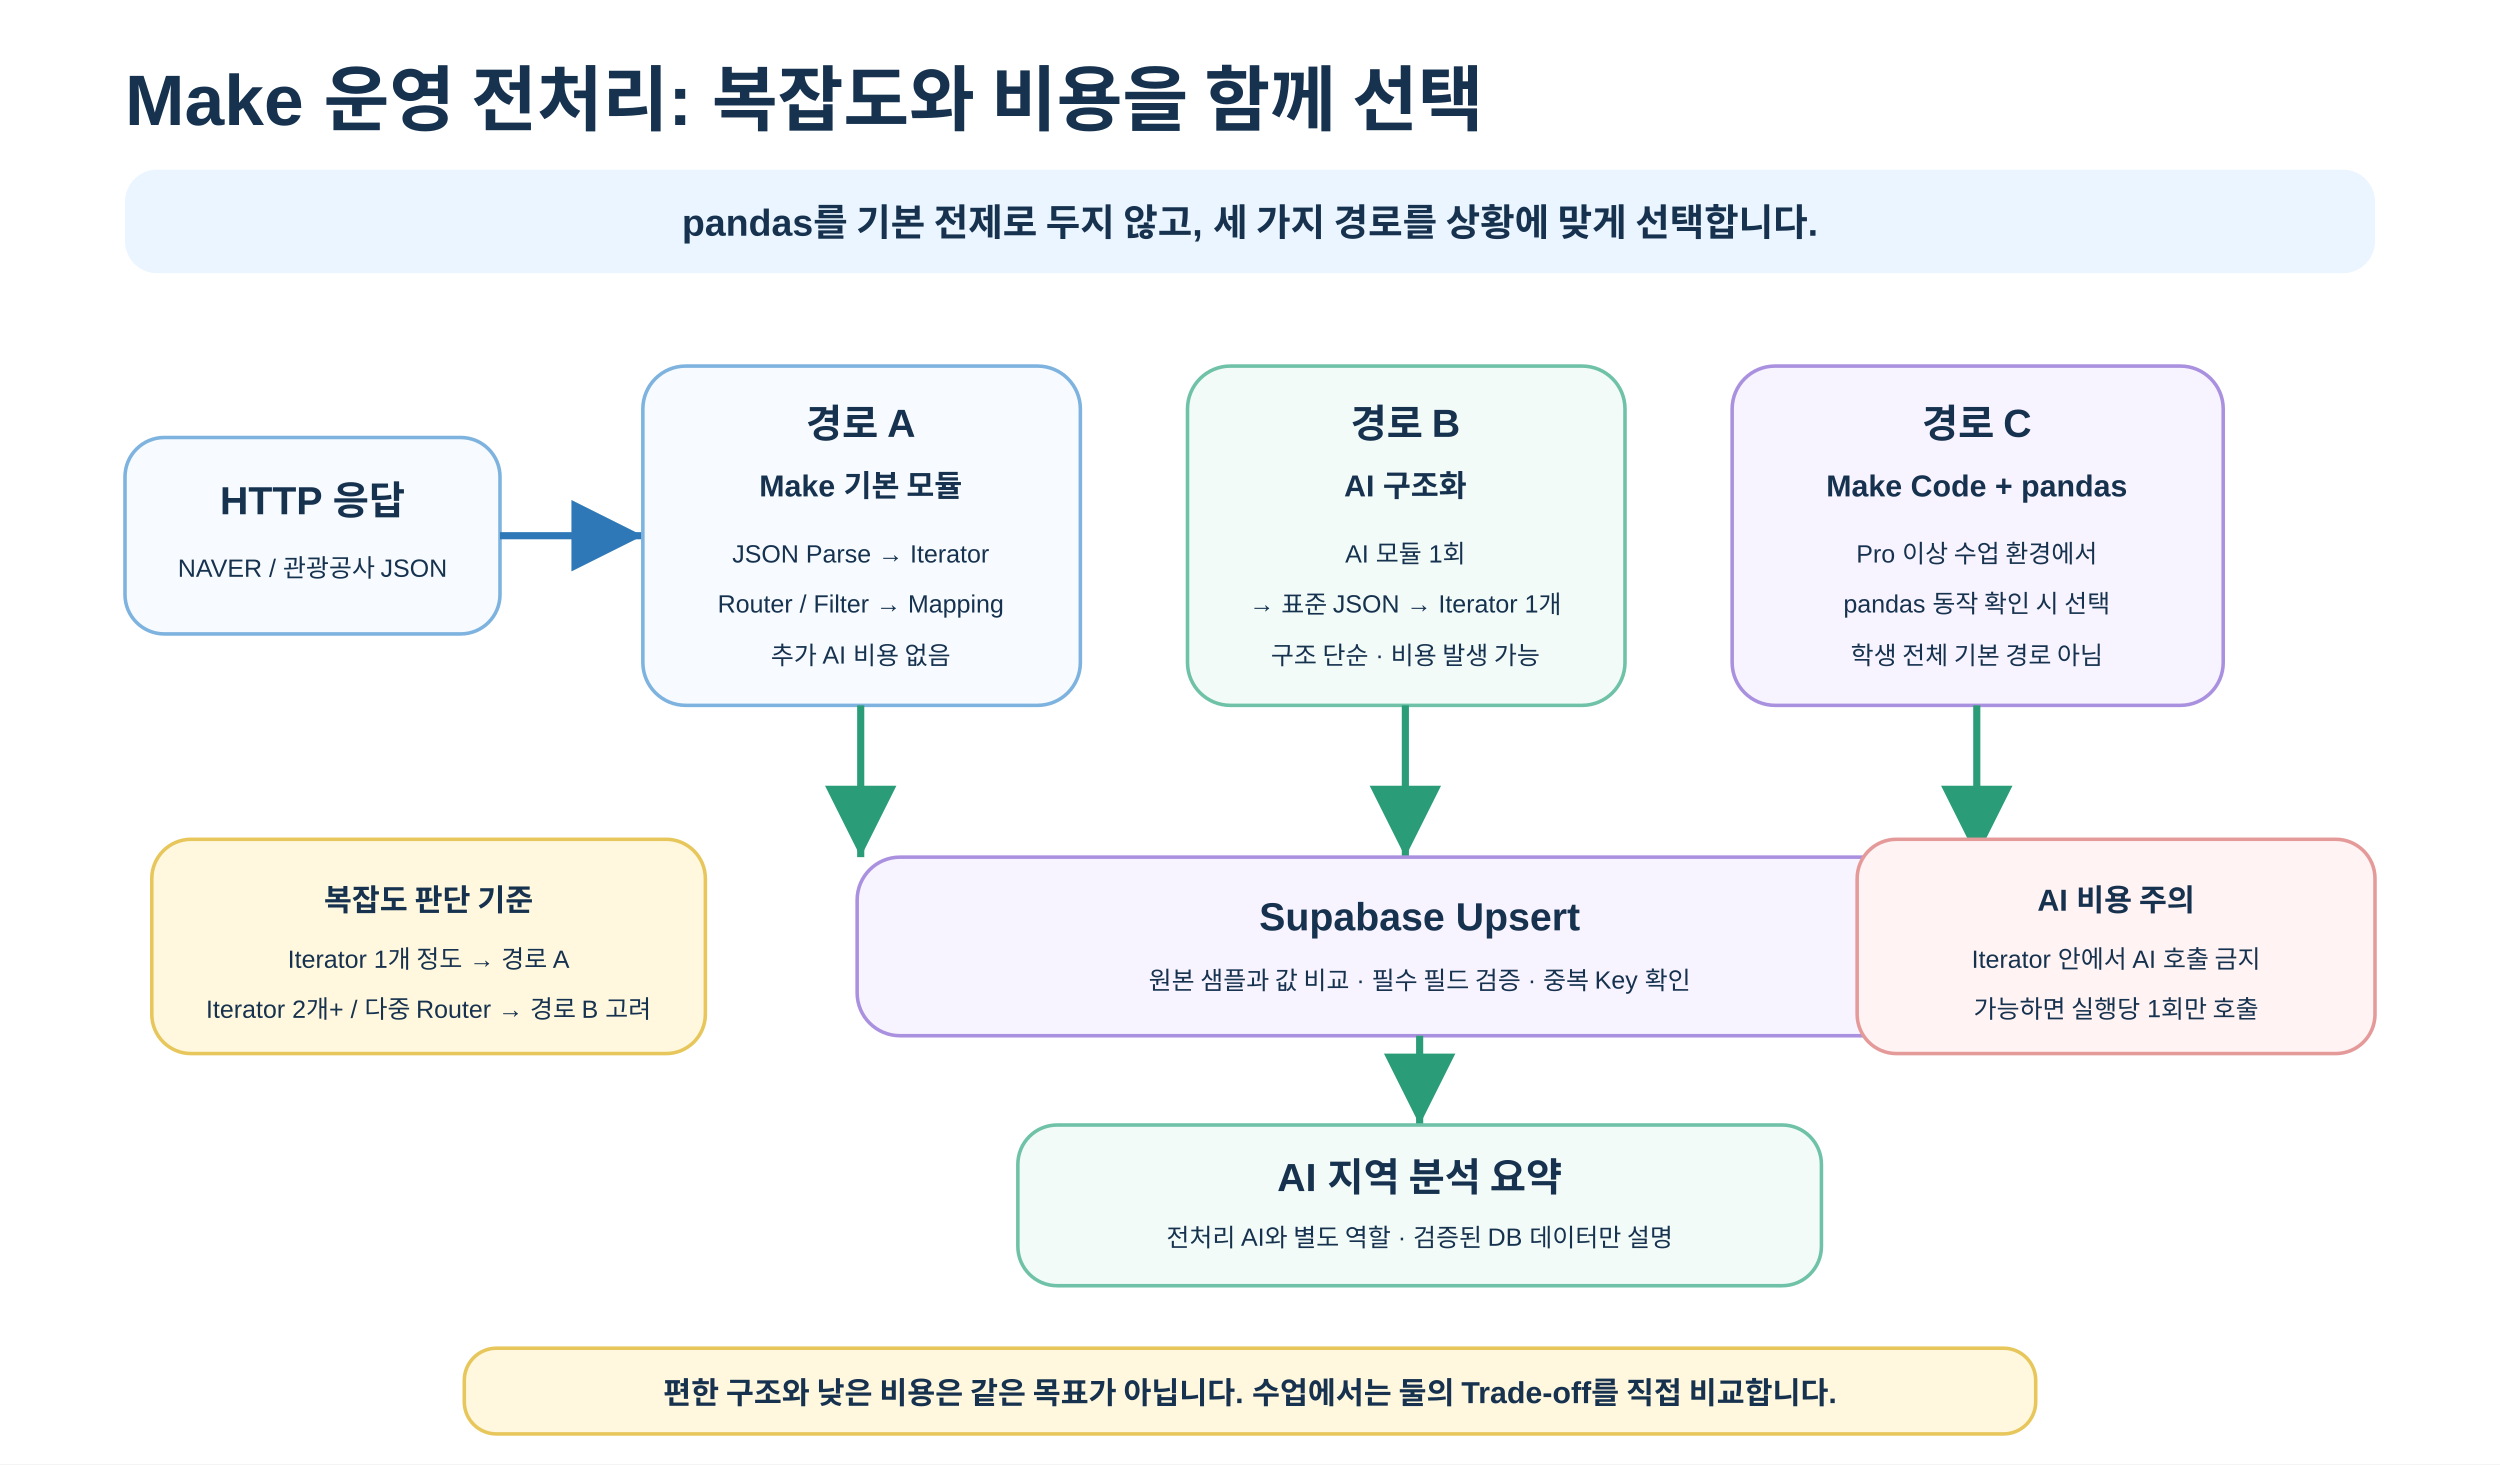
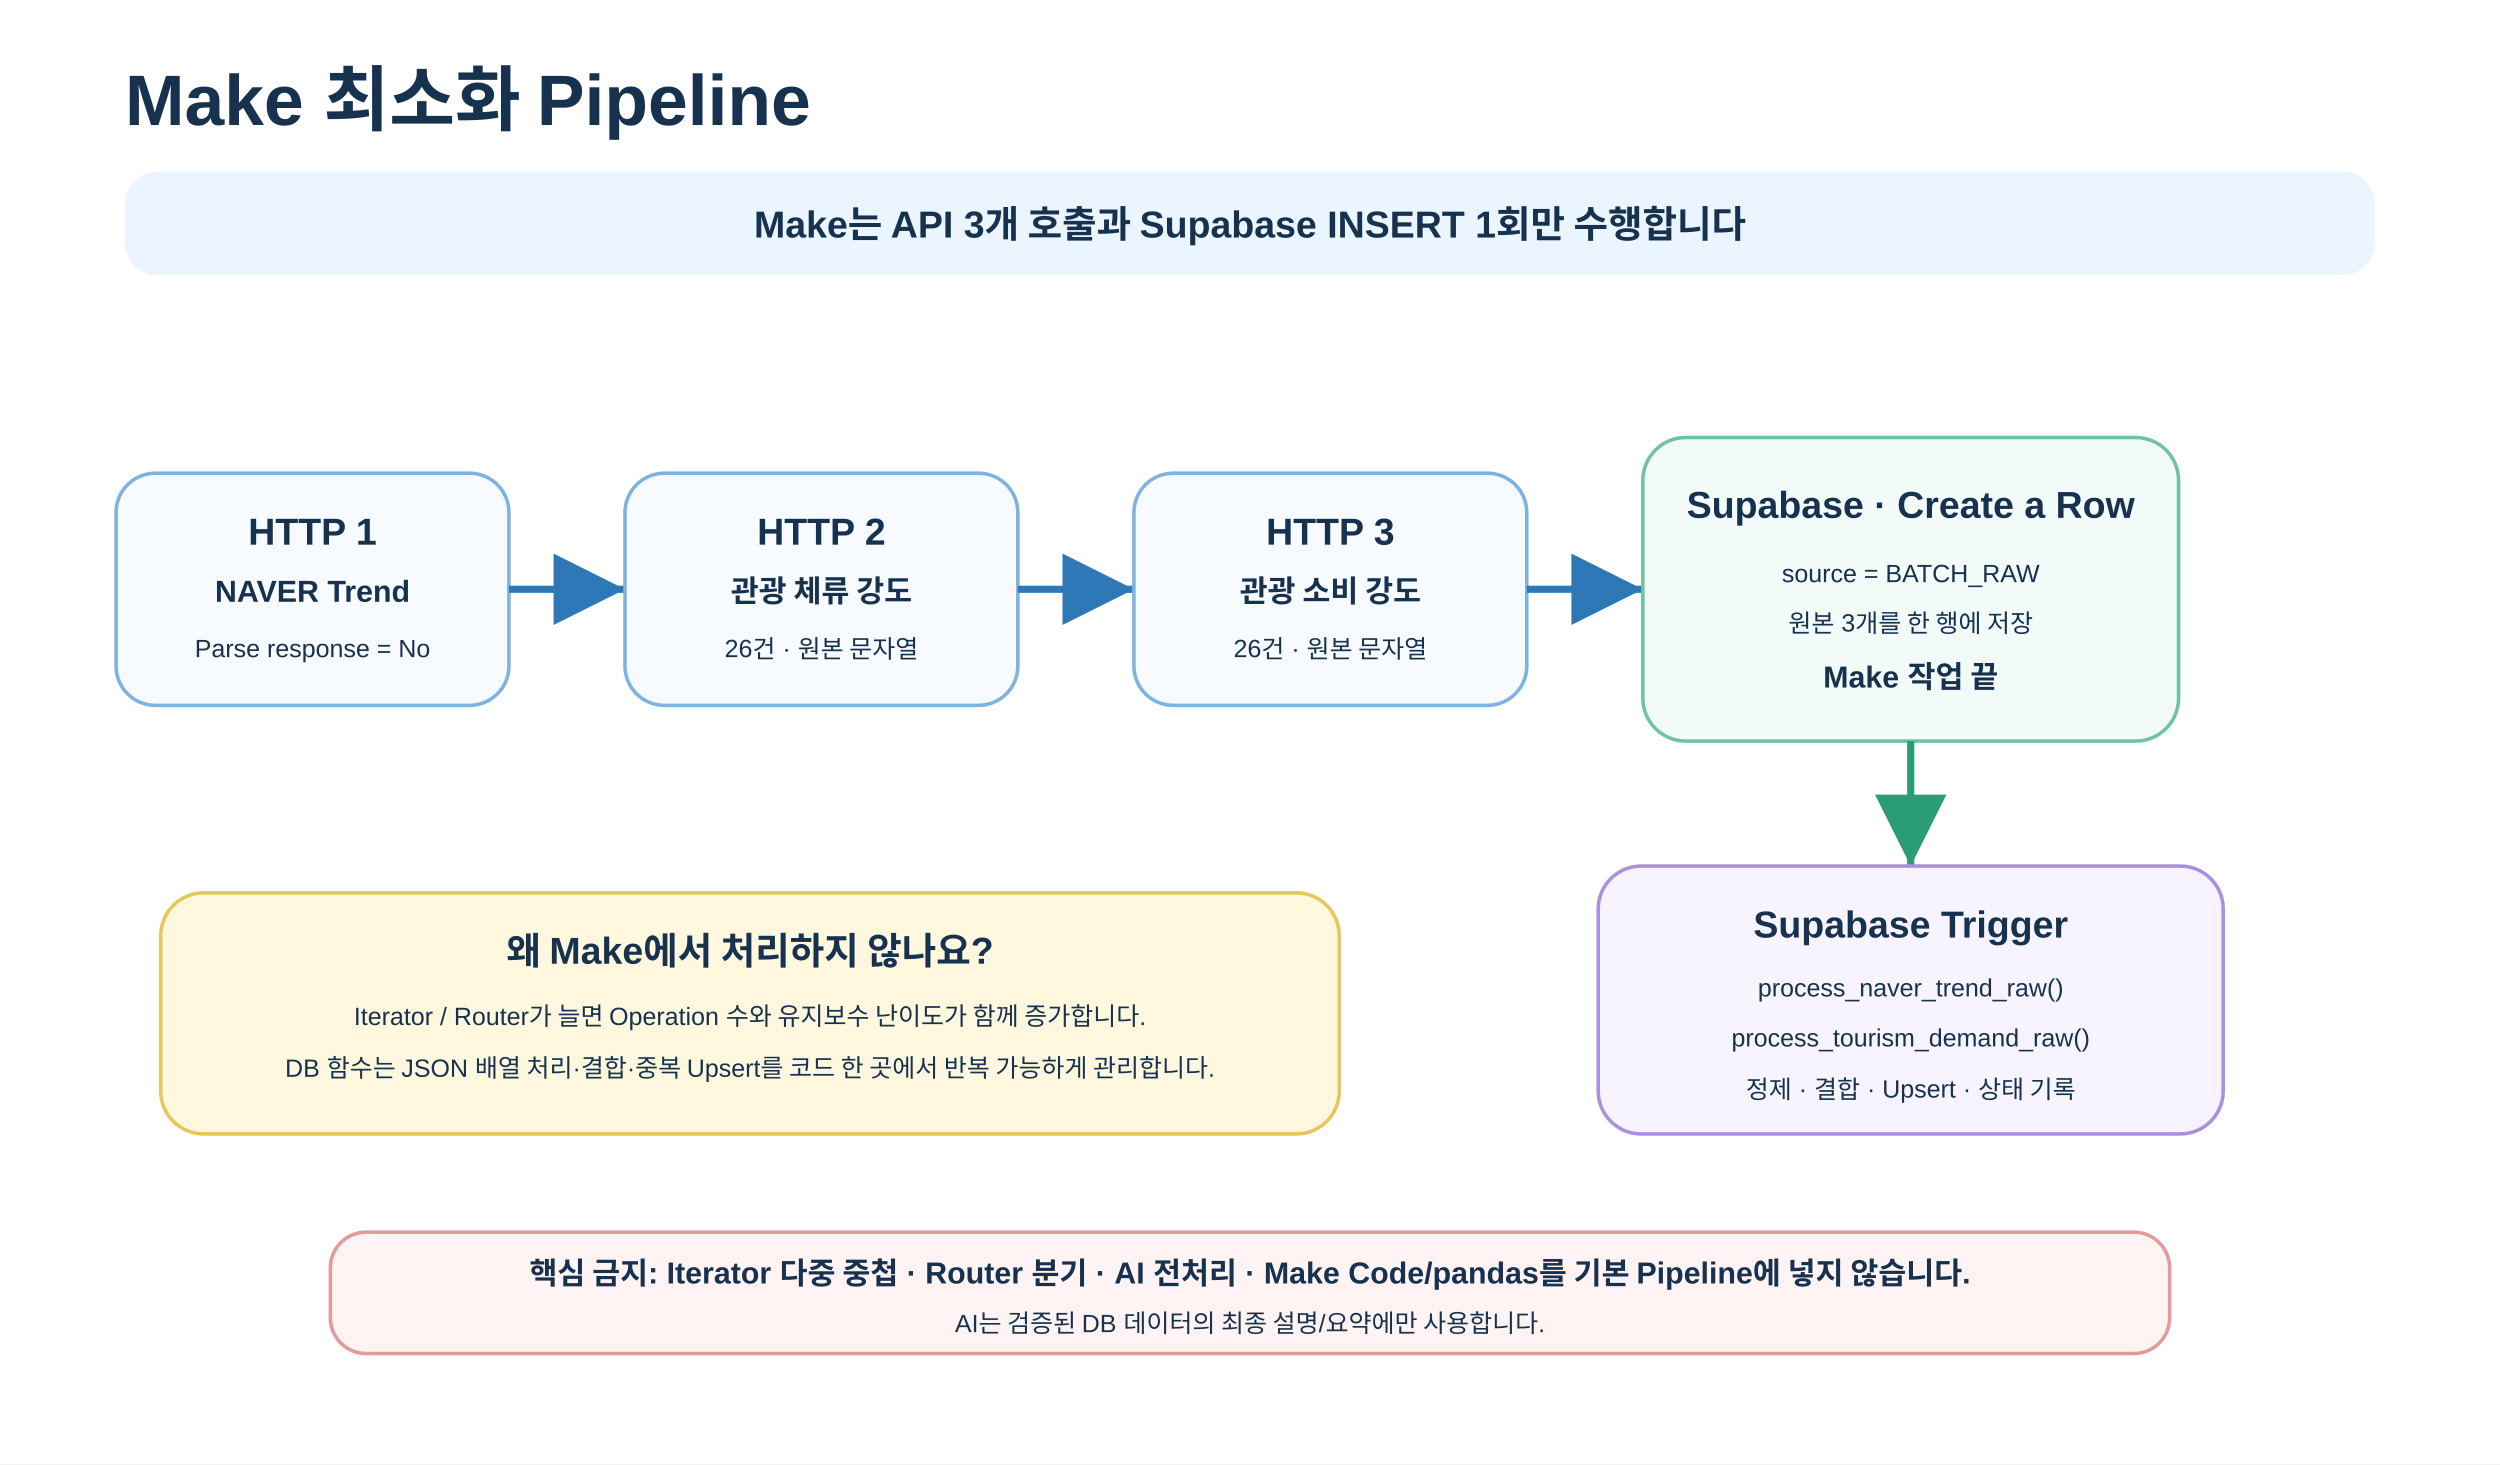
<svg xmlns="http://www.w3.org/2000/svg" width="1400" height="820" viewBox="0 0 1400 820">
-   <rect width="1400" height="820" fill="#ffffff" />
+   <rect width="1400" height="820" fill="#fff" />
  <style>
- .t{font-family:Arial,'Noto Sans KR',sans-serif;fill:#16324f}
- .title{font-size:40px;font-weight:700}.sub{font-size:21px;font-weight:600}.h{font-size:22px;font-weight:700}.b{font-size:17px;font-weight:600}.s{font-size:14px;font-weight:500}
- .box{fill:#f7fbff;stroke:#7eb3df;stroke-width:2}.green{fill:#f2fbf8;stroke:#6fc2a7;stroke-width:2}.purple{fill:#f8f4ff;stroke:#aa91df;stroke-width:2}.warn{fill:#fff8df;stroke:#e7c75c;stroke-width:2}.red{fill:#fff3f3;stroke:#e59a9a;stroke-width:2}
- .a{stroke:#2f78b7;stroke-width:4;fill:none;marker-end:url(#m)}.ag{stroke:#2a9d78;stroke-width:4;fill:none;marker-end:url(#mg)}
+ .t{font-family:Arial,'Noto Sans KR',sans-serif;fill:#16324f}.title{font-size:40px;font-weight:700}.sub{font-size:21px;font-weight:600}.h{font-size:21px;font-weight:700}.b{font-size:17px;font-weight:600}.s{font-size:14px;font-weight:500}
+ .blue{fill:#f7fbff;stroke:#7eb3df;stroke-width:2}.green{fill:#f2fbf8;stroke:#6fc2a7;stroke-width:2}.purple{fill:#f8f4ff;stroke:#aa91df;stroke-width:2}.warn{fill:#fff8df;stroke:#e7c75c;stroke-width:2}.red{fill:#fff3f3;stroke:#e59a9a;stroke-width:2}
+ .a{stroke:#2f78b7;stroke-width:4;fill:none;marker-end:url(#m)}.ag{stroke:#2a9d78;stroke-width:4;fill:none;marker-end:url(#g)}
</style>
  <defs>
    <marker id="m" markerWidth="12" markerHeight="12" refX="10" refY="5" orient="auto">
-       <path d="M0,0 L10,5 L0,10 z" fill="#2f78b7" />
+       <path d="M0,0 L10,5 L0,10z" fill="#2f78b7" />
    </marker>
-     <marker id="mg" markerWidth="12" markerHeight="12" refX="10" refY="5" orient="auto">
-       <path d="M0,0 L10,5 L0,10 z" fill="#2a9d78" />
+     <marker id="g" markerWidth="12" markerHeight="12" refX="10" refY="5" orient="auto">
+       <path d="M0,0 L10,5 L0,10z" fill="#2a9d78" />
    </marker>
  </defs>
-   <text x="70" y="70" class="t title">Make 운영 전처리: 복잡도와 비용을 함께 선택</text>
-   <rect x="70" y="95" width="1260" height="58" rx="18" fill="#eaf5ff" />
-   <text x="700" y="132" text-anchor="middle" class="t sub">pandas를 기본 전제로 두지 않고, 세 가지 경로를 상황에 맞게 선택합니다.</text>
-   <rect x="70" y="245" width="210" height="110" rx="22" class="box" />
-   <text x="175" y="288" text-anchor="middle" class="t h">HTTP 응답</text>
-   <text x="175" y="323" text-anchor="middle" class="t s">NAVER / 관광공사 JSON</text>
-   <path d="M280 300 L360 300" class="a" />
-   <rect x="360" y="205" width="245" height="190" rx="24" class="box" />
-   <text x="482" y="245" text-anchor="middle" class="t h">경로 A</text>
-   <text x="482" y="278" text-anchor="middle" class="t b">Make 기본 모듈</text>
-   <text x="482" y="315" text-anchor="middle" class="t s">JSON Parse → Iterator</text>
-   <text x="482" y="343" text-anchor="middle" class="t s">Router / Filter → Mapping</text>
-   <text x="482" y="372" text-anchor="middle" class="t s">추가 AI 비용 없음</text>
-   <rect x="665" y="205" width="245" height="190" rx="24" class="green" />
-   <text x="787" y="245" text-anchor="middle" class="t h">경로 B</text>
-   <text x="787" y="278" text-anchor="middle" class="t b">AI 구조화</text>
-   <text x="787" y="315" text-anchor="middle" class="t s">AI 모듈 1회</text>
-   <text x="787" y="343" text-anchor="middle" class="t s">→ 표준 JSON → Iterator 1개</text>
-   <text x="787" y="372" text-anchor="middle" class="t s">구조 단순 · 비용 발생 가능</text>
-   <rect x="970" y="205" width="275" height="190" rx="24" class="purple" />
-   <text x="1107" y="245" text-anchor="middle" class="t h">경로 C</text>
-   <text x="1107" y="278" text-anchor="middle" class="t b">Make Code + pandas</text>
-   <text x="1107" y="315" text-anchor="middle" class="t s">Pro 이상 수업 환경에서</text>
-   <text x="1107" y="343" text-anchor="middle" class="t s">pandas 동작 확인 시 선택</text>
-   <text x="1107" y="372" text-anchor="middle" class="t s">학생 전체 기본 경로 아님</text>
-   <path d="M482 395 L482 480" class="ag" />
-   <path d="M787 395 L787 480" class="ag" />
-   <path d="M1107 395 L1107 480" class="ag" />
-   <rect x="480" y="480" width="630" height="100" rx="24" class="purple" />
-   <text x="795" y="521" text-anchor="middle" class="t h">Supabase Upsert</text>
-   <text x="795" y="554" text-anchor="middle" class="t s">원본 샘플과 값 비교 · 필수 필드 검증 · 중복 Key 확인</text>
-   <path d="M795 580 L795 630" class="ag" />
-   <rect x="570" y="630" width="450" height="90" rx="22" class="green" />
-   <text x="795" y="667" text-anchor="middle" class="t h">AI 지역 분석 요약</text>
-   <text x="795" y="698" text-anchor="middle" class="t s">전처리 AI와 별도 역할 · 검증된 DB 데이터만 설명</text>
-   <rect x="85" y="470" width="310" height="120" rx="22" class="warn" />
-   <text x="240" y="510" text-anchor="middle" class="t b">복잡도 판단 기준</text>
-   <text x="240" y="542" text-anchor="middle" class="t s">Iterator 1개 정도 → 경로 A</text>
-   <text x="240" y="570" text-anchor="middle" class="t s">Iterator 2개+ / 다중 Router → 경로 B 고려</text>
-   <rect x="1040" y="470" width="290" height="120" rx="22" class="red" />
-   <text x="1185" y="510" text-anchor="middle" class="t b">AI 비용 주의</text>
-   <text x="1185" y="542" text-anchor="middle" class="t s">Iterator 안에서 AI 호출 금지</text>
-   <text x="1185" y="570" text-anchor="middle" class="t s">가능하면 실행당 1회만 호출</text>
-   <rect x="260" y="755" width="880" height="48" rx="18" class="warn" />
-   <text x="700" y="786" text-anchor="middle" class="t b">편한 구조와 낮은 비용은 같은 목표가 아닙니다. 수업에서는 둘의 Trade-off를 직접 비교합니다.</text>
+   <text x="70" y="70" class="t title">Make 최소화 Pipeline</text>
+   <rect x="70" y="96" width="1260" height="58" rx="18" fill="#eaf5ff" />
+   <text x="700" y="133" text-anchor="middle" class="t sub">Make는 API 3개 호출과 Supabase INSERT 1회만 수행합니다</text>
+   <rect x="65" y="265" width="220" height="130" rx="22" class="blue" />
+   <text x="175" y="305" text-anchor="middle" class="t h">HTTP 1</text>
+   <text x="175" y="337" text-anchor="middle" class="t b">NAVER Trend</text>
+   <text x="175" y="368" text-anchor="middle" class="t s">Parse response = No</text>
+   <path d="M285 330 L350 330" class="a" />
+   <rect x="350" y="265" width="220" height="130" rx="22" class="blue" />
+   <text x="460" y="305" text-anchor="middle" class="t h">HTTP 2</text>
+   <text x="460" y="337" text-anchor="middle" class="t b">관광 체류 강도</text>
+   <text x="460" y="368" text-anchor="middle" class="t s">26건 · 원본 문자열</text>
+   <path d="M570 330 L635 330" class="a" />
+   <rect x="635" y="265" width="220" height="130" rx="22" class="blue" />
+   <text x="745" y="305" text-anchor="middle" class="t h">HTTP 3</text>
+   <text x="745" y="337" text-anchor="middle" class="t b">관광 소비 강도</text>
+   <text x="745" y="368" text-anchor="middle" class="t s">26건 · 원본 문자열</text>
+   <path d="M855 330 L920 330" class="a" />
+   <rect x="920" y="245" width="300" height="170" rx="24" class="green" />
+   <text x="1070" y="290" text-anchor="middle" class="t h">Supabase · Create a Row</text>
+   <text x="1070" y="326" text-anchor="middle" class="t s">source = BATCH_RAW</text>
+   <text x="1070" y="354" text-anchor="middle" class="t s">원본 3개를 한 행에 저장</text>
+   <text x="1070" y="385" text-anchor="middle" class="t b">Make 작업 끝</text>
+   <path d="M1070 415 L1070 485" class="ag" />
+   <rect x="895" y="485" width="350" height="150" rx="24" class="purple" />
+   <text x="1070" y="525" text-anchor="middle" class="t h">Supabase Trigger</text>
+   <text x="1070" y="558" text-anchor="middle" class="t s">process_naver_trend_raw()</text>
+   <text x="1070" y="586" text-anchor="middle" class="t s">process_tourism_demand_raw()</text>
+   <text x="1070" y="615" text-anchor="middle" class="t s">정제 · 결합 · Upsert · 상태 기록</text>
+   <rect x="90" y="500" width="660" height="135" rx="24" class="warn" />
+   <text x="420" y="540" text-anchor="middle" class="t h">왜 Make에서 처리하지 않나요?</text>
+   <text x="420" y="574" text-anchor="middle" class="t s">Iterator / Router가 늘면 Operation 수와 유지보수 난이도가 함께 증가합니다.</text>
+   <text x="420" y="603" text-anchor="middle" class="t s">DB 함수는 JSON 배열 처리·결합·중복 Upsert를 코드 한 곳에서 반복 가능하게 관리합니다.</text>
+   <rect x="185" y="690" width="1030" height="68" rx="20" class="red" />
+   <text x="700" y="719" text-anchor="middle" class="t b">핵심 금지: Iterator 다중 중첩 · Router 분기 · AI 전처리 · Make Code/pandas를 기본 Pipeline에 넣지 않습니다.</text>
+   <text x="700" y="746" text-anchor="middle" class="t s">AI는 검증된 DB 데이터의 최종 설명/요약에만 사용합니다.</text>
</svg>
